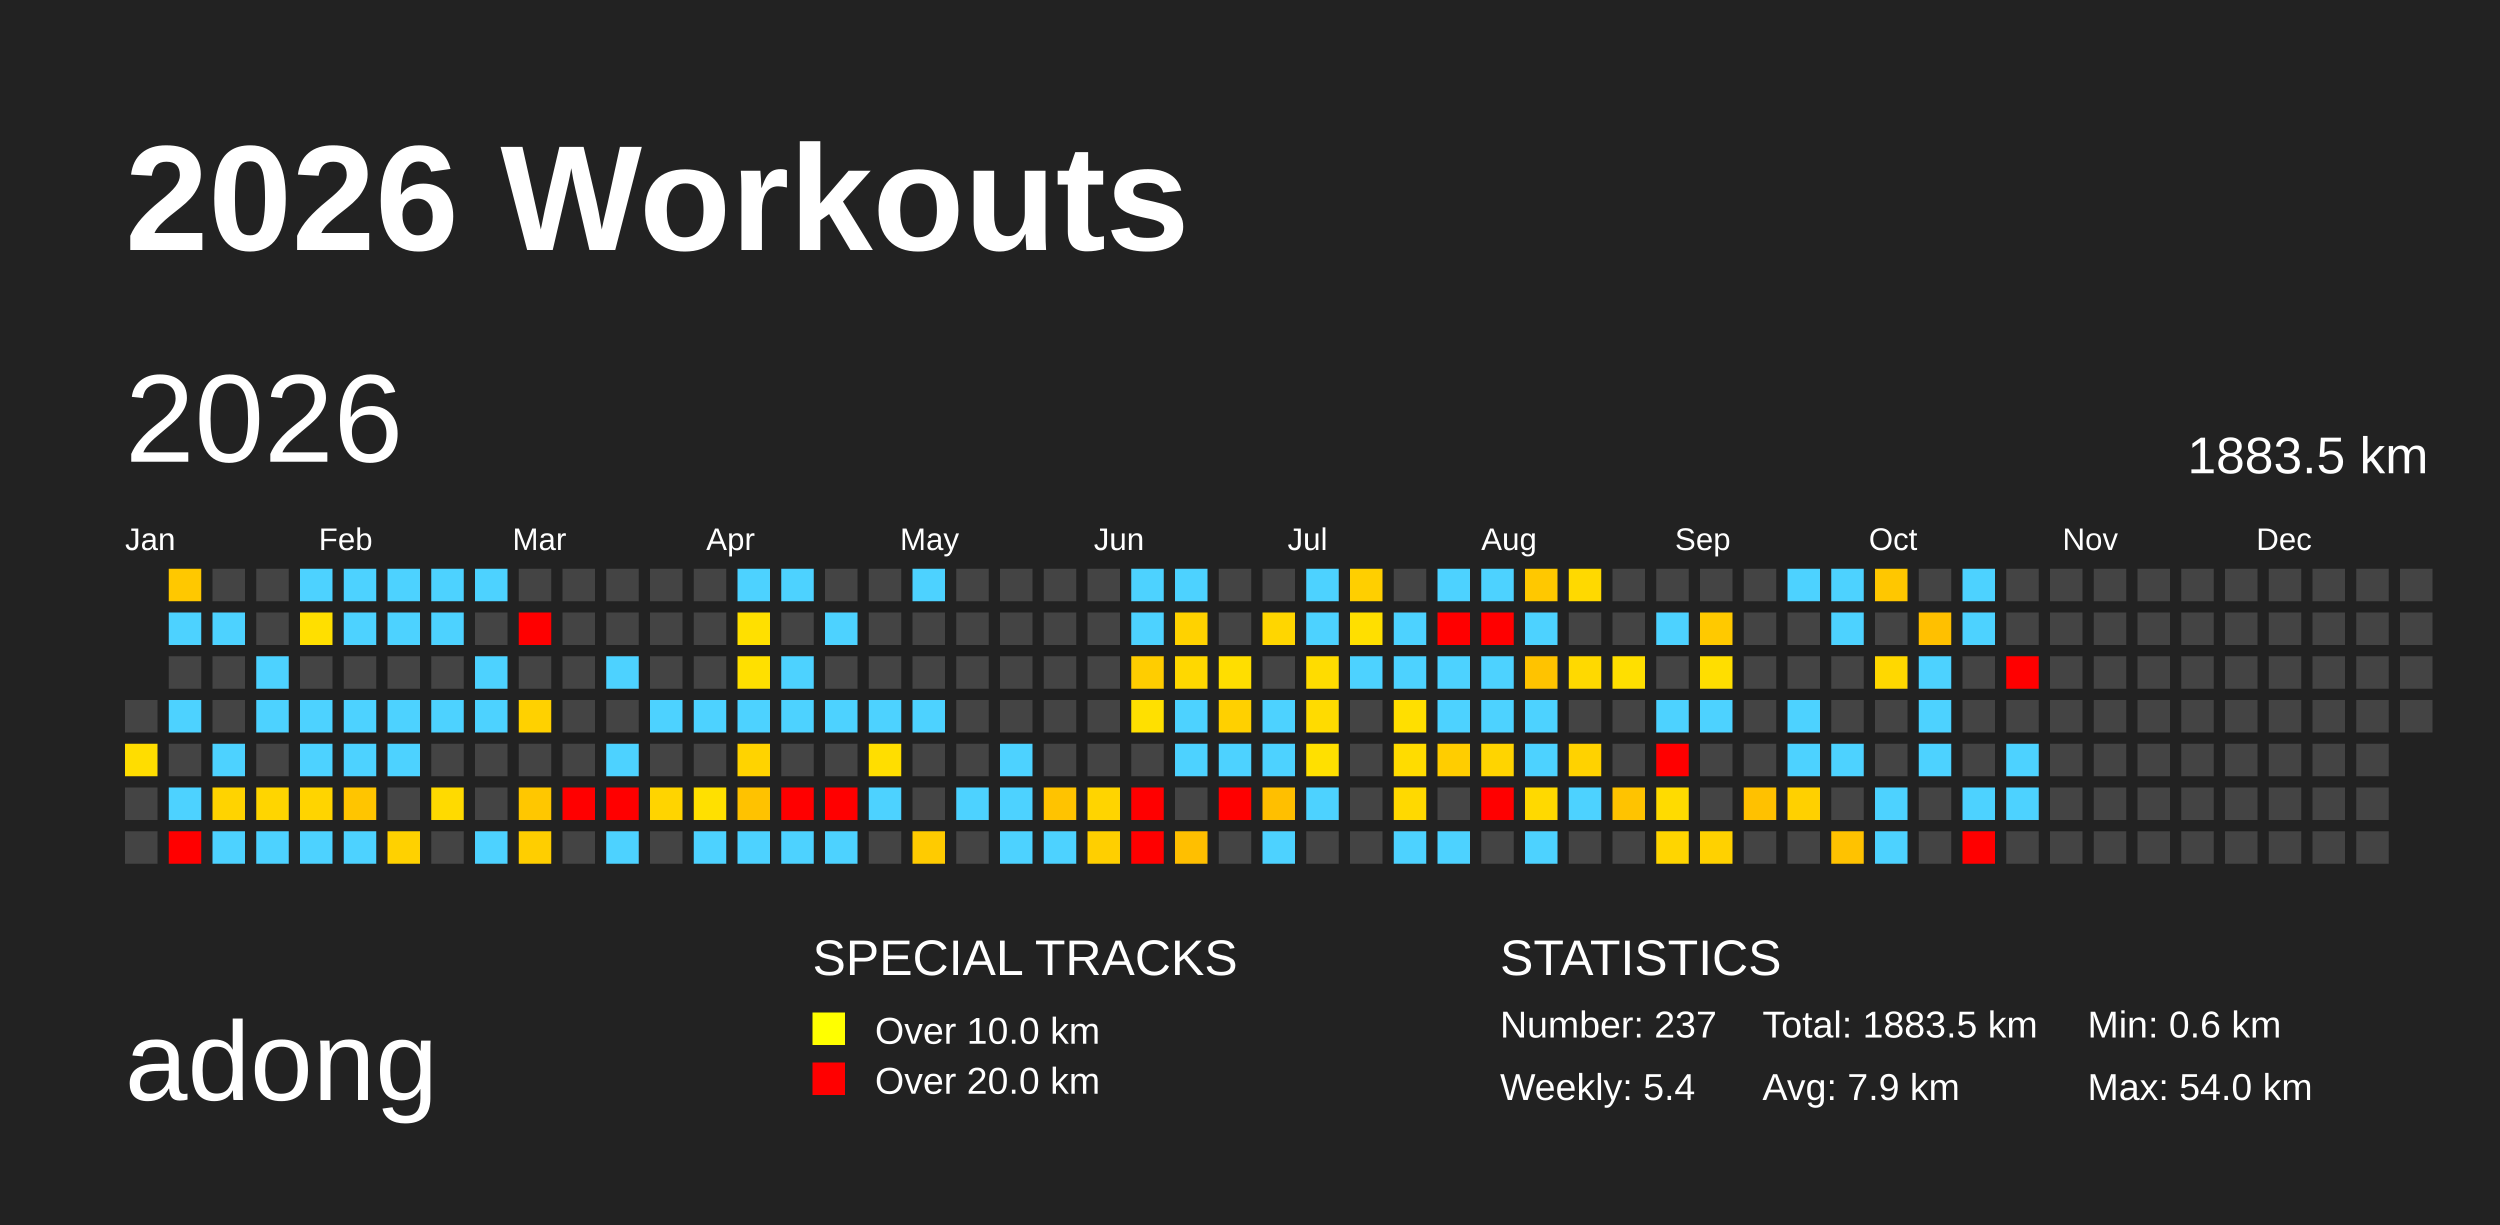
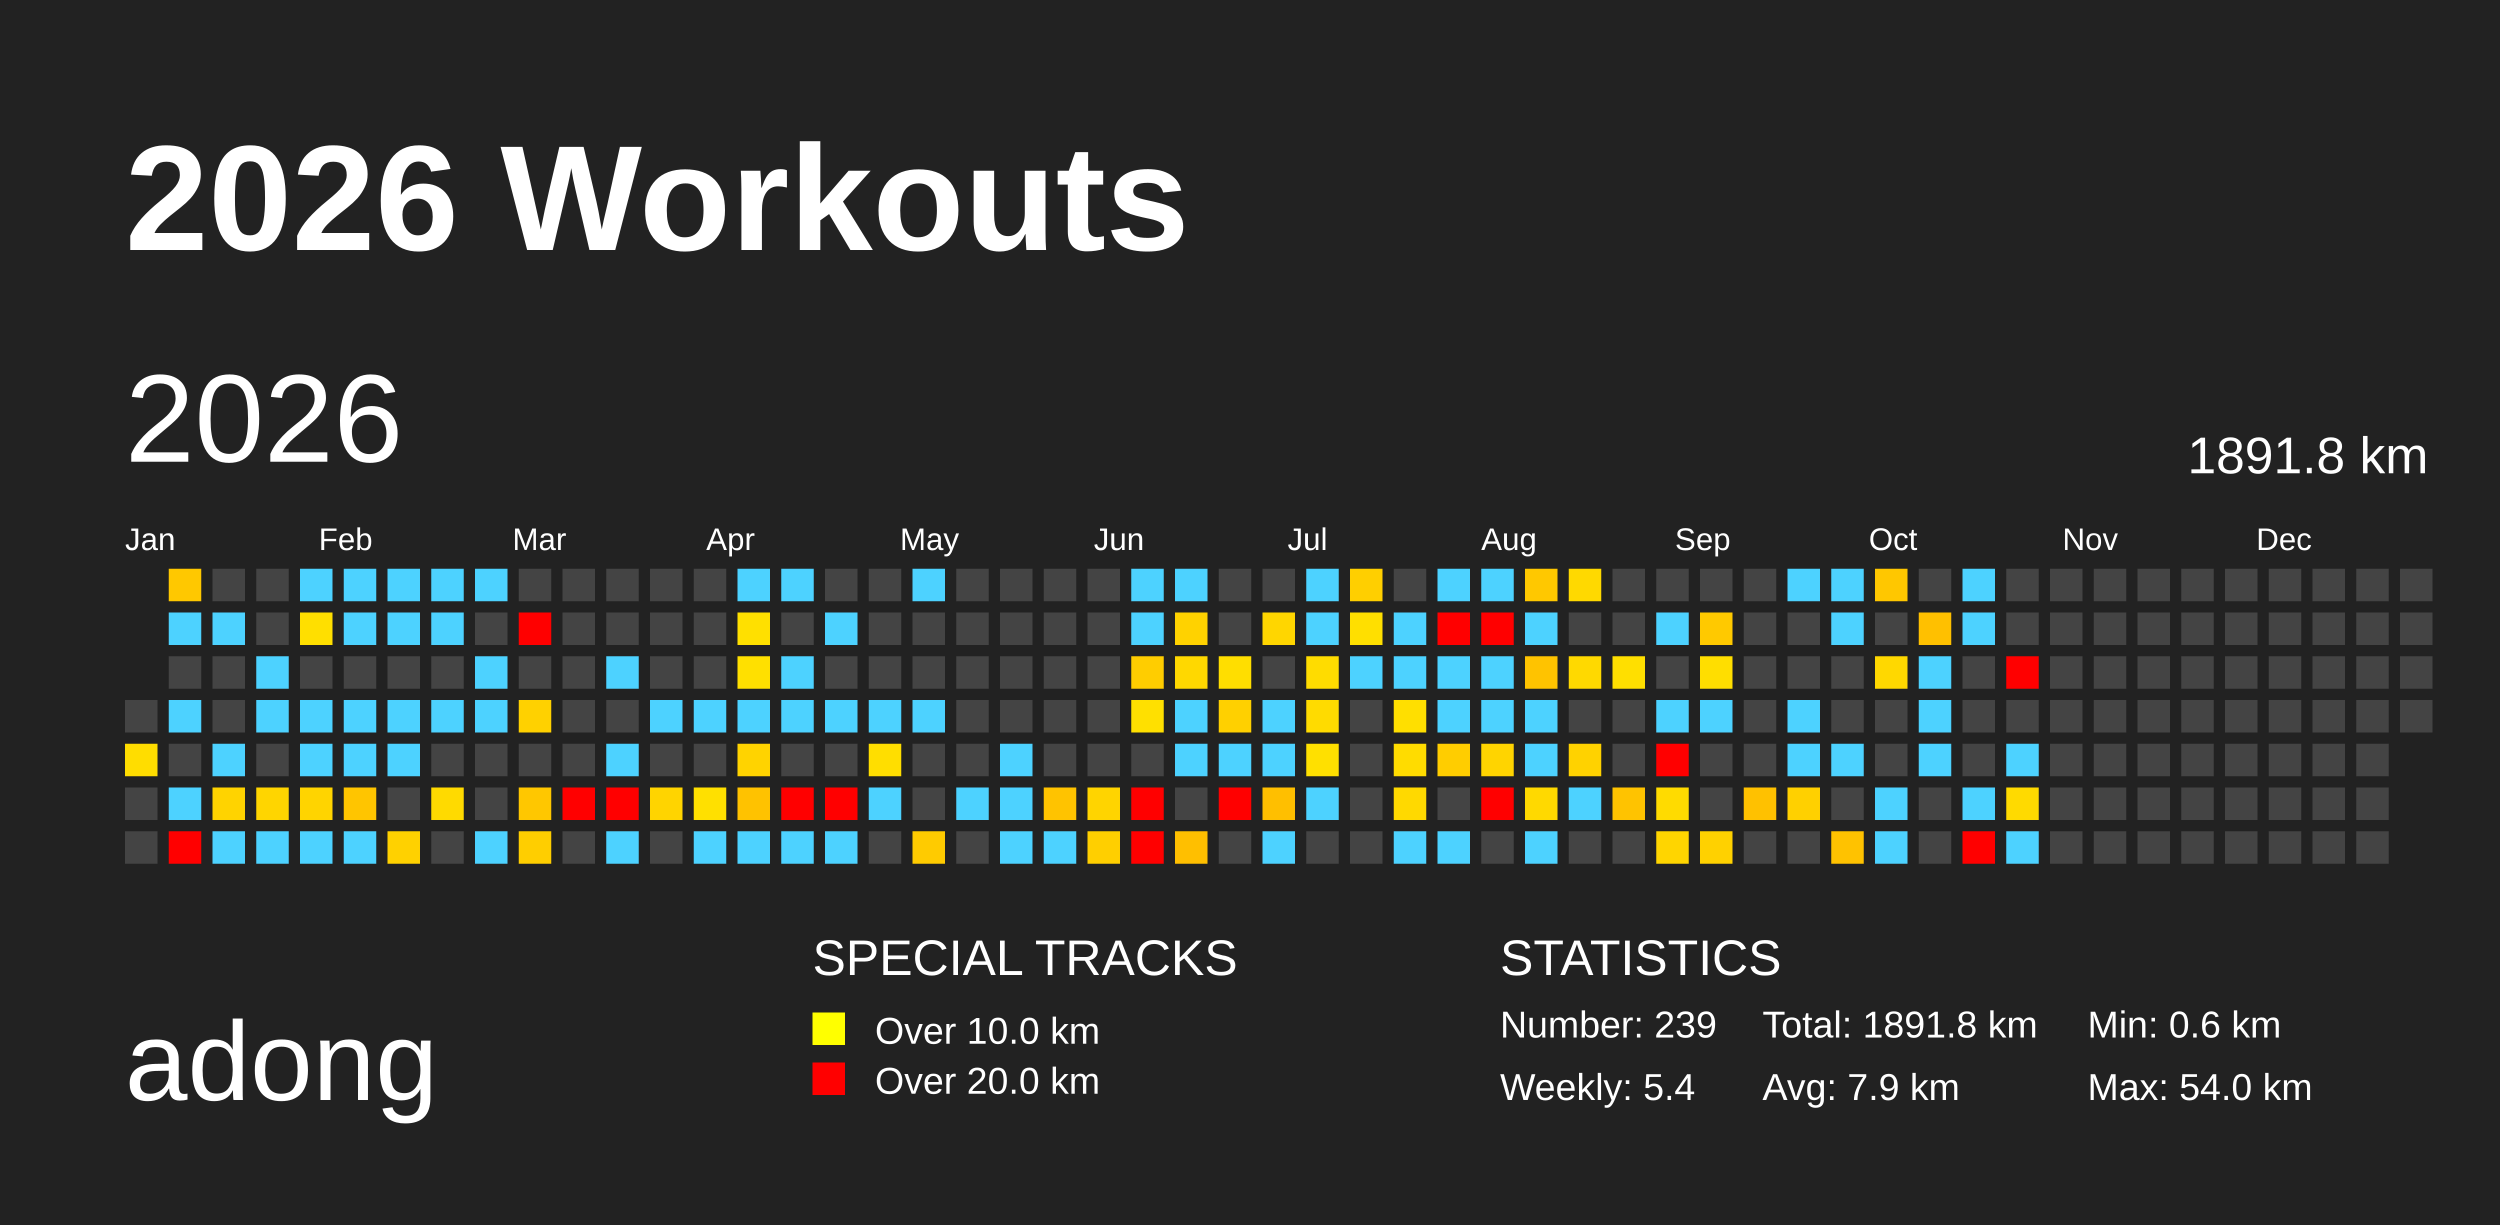
<svg xmlns="http://www.w3.org/2000/svg" baseProfile="full" height="98mm" version="1.1" viewBox="0,0,200,98" width="200mm">
  <defs>
    <pattern height="2" id="indoor-stripe" patternUnits="userSpaceOnUse" width="2">
      <line stroke="white" stroke-opacity="0.45" stroke-width="0.5" x1="0" x2="2" y1="2" y2="0" />
    </pattern>
  </defs>
  <rect fill="#222222" height="98" width="200" x="0" y="0" />
  <text fill="#FFFFFF" style="font-size:12px; font-family:Arial; font-weight:bold;" x="10" y="20">2026 Workouts</text>
  <text fill="#FFFFFF" style="font-size:9px; font-family:Arial" x="10" y="88">adong</text>
  <text fill="#FFFFFF" style="font-size:4px; font-family:Arial" x="65" y="78">SPECIAL TRACKS</text>
  <rect fill="yellow" height="2.6" width="2.6" x="65" y="81" />
  <text fill="#FFFFFF" style="font-size:3px; font-family:Arial" x="70" y="83.5">Over 10.0 km</text>
  <rect fill="red" height="2.6" width="2.6" x="65" y="85" />
  <text fill="#FFFFFF" style="font-size:3px; font-family:Arial" x="70" y="87.5">Over 20.0 km</text>
  <text fill="#FFFFFF" style="font-size:4px; font-family:Arial" x="120" y="78">STATISTICS</text>
-   <text fill="#FFFFFF" style="font-size:3px; font-family:Arial" x="120" y="83">Number: 237</text>
+   <text fill="#FFFFFF" style="font-size:3px; font-family:Arial" x="120" y="83">Number: 239</text>
  <text fill="#FFFFFF" style="font-size:3px; font-family:Arial" x="120" y="88">Weekly: 5.4</text>
-   <text fill="#FFFFFF" style="font-size:3px; font-family:Arial" x="141" y="83">Total: 1883.5 km</text>
+   <text fill="#FFFFFF" style="font-size:3px; font-family:Arial" x="141" y="83">Total: 1891.8 km</text>
  <text fill="#FFFFFF" style="font-size:3px; font-family:Arial" x="141" y="88">Avg: 7.9 km</text>
  <text fill="#FFFFFF" style="font-size:3px; font-family:Arial" x="167" y="83">Min: 0.6 km</text>
  <text fill="#FFFFFF" style="font-size:3px; font-family:Arial" x="167" y="88">Max: 54.0 km</text>
  <text dominant-baseline="hanging" fill="#FFFFFF" style="font-size:10.0px; font-family:Arial;" x="10" y="30">2026</text>
-   <text dominant-baseline="hanging" fill="#FFFFFF" style="font-size:4.125px; font-family:Arial;" x="175" y="35">1883.5 km</text>
+   <text dominant-baseline="hanging" fill="#FFFFFF" style="font-size:4.125px; font-family:Arial;" x="175" y="35">1891.8 km</text>
  <text fill="#FFFFFF" style="font-size:2.5px; font-family:Arial" x="10.0" y="44">Jan</text>
  <text fill="#FFFFFF" style="font-size:2.5px; font-family:Arial" x="25.5" y="44">Feb</text>
  <text fill="#FFFFFF" style="font-size:2.5px; font-family:Arial" x="41.0" y="44">Mar</text>
  <text fill="#FFFFFF" style="font-size:2.5px; font-family:Arial" x="56.5" y="44">Apr</text>
  <text fill="#FFFFFF" style="font-size:2.5px; font-family:Arial" x="72.0" y="44">May</text>
  <text fill="#FFFFFF" style="font-size:2.5px; font-family:Arial" x="87.5" y="44">Jun</text>
  <text fill="#FFFFFF" style="font-size:2.5px; font-family:Arial" x="103.0" y="44">Jul</text>
  <text fill="#FFFFFF" style="font-size:2.5px; font-family:Arial" x="118.5" y="44">Aug</text>
  <text fill="#FFFFFF" style="font-size:2.5px; font-family:Arial" x="134.0" y="44">Sep</text>
  <text fill="#FFFFFF" style="font-size:2.5px; font-family:Arial" x="149.5" y="44">Oct</text>
  <text fill="#FFFFFF" style="font-size:2.5px; font-family:Arial" x="165.0" y="44">Nov</text>
  <text fill="#FFFFFF" style="font-size:2.5px; font-family:Arial" x="180.5" y="44">Dec</text>
  <rect fill="#444444" height="2.6" width="2.6" x="10.0" y="56.0" />
  <rect fill="#ffdd00" height="2.6" width="2.6" x="10.0" y="59.5" />
  <rect fill="#444444" height="2.6" width="2.6" x="10.0" y="63.0" />
  <rect fill="#444444" height="2.6" width="2.6" x="10.0" y="66.5" />
  <rect fill="#ffc800" height="2.6" width="2.6" x="13.5" y="45.5" />
  <rect fill="#4dd2ff" height="2.6" width="2.6" x="13.5" y="49.0" />
  <rect fill="#444444" height="2.6" width="2.6" x="13.5" y="52.5" />
  <rect fill="#4dd2ff" height="2.6" width="2.6" x="13.5" y="56.0" />
  <rect fill="#444444" height="2.6" width="2.6" x="13.5" y="59.5" />
  <rect fill="#4dd2ff" height="2.6" width="2.6" x="13.5" y="63.0" />
  <rect fill="red" height="2.6" width="2.6" x="13.5" y="66.5" />
  <rect fill="#444444" height="2.6" width="2.6" x="17.0" y="45.5" />
  <rect fill="#4dd2ff" height="2.6" width="2.6" x="17.0" y="49.0" />
  <rect fill="#444444" height="2.6" width="2.6" x="17.0" y="52.5" />
  <rect fill="#444444" height="2.6" width="2.6" x="17.0" y="56.0" />
  <rect fill="#4dd2ff" height="2.6" width="2.6" x="17.0" y="59.5" />
  <rect fill="#ffd300" height="2.6" width="2.6" x="17.0" y="63.0" />
  <rect fill="#4dd2ff" height="2.6" width="2.6" x="17.0" y="66.5" />
  <rect fill="#444444" height="2.6" width="2.6" x="20.5" y="45.5" />
  <rect fill="#444444" height="2.6" width="2.6" x="20.5" y="49.0" />
  <rect fill="#4dd2ff" height="2.6" width="2.6" x="20.5" y="52.5" />
  <rect fill="#4dd2ff" height="2.6" width="2.6" x="20.5" y="56.0" />
  <rect fill="#444444" height="2.6" width="2.6" x="20.5" y="59.5" />
  <rect fill="#ffd500" height="2.6" width="2.6" x="20.5" y="63.0" />
  <rect fill="#4dd2ff" height="2.6" width="2.6" x="20.5" y="66.5" />
  <rect fill="#4dd2ff" height="2.6" width="2.6" x="24.0" y="45.5" />
  <rect fill="#ffdf00" height="2.6" width="2.6" x="24.0" y="49.0" />
  <rect fill="#444444" height="2.6" width="2.6" x="24.0" y="52.5" />
  <rect fill="#4dd2ff" height="2.6" width="2.6" x="24.0" y="56.0" />
  <rect fill="#4dd2ff" height="2.6" width="2.6" x="24.0" y="59.5" />
  <rect fill="#ffd400" height="2.6" width="2.6" x="24.0" y="63.0" />
  <rect fill="#4dd2ff" height="2.6" width="2.6" x="24.0" y="66.5" />
  <rect fill="#4dd2ff" height="2.6" width="2.6" x="27.5" y="45.5" />
  <rect fill="#4dd2ff" height="2.6" width="2.6" x="27.5" y="49.0" />
  <rect fill="#444444" height="2.6" width="2.6" x="27.5" y="52.5" />
  <rect fill="#4dd2ff" height="2.6" width="2.6" x="27.5" y="56.0" />
  <rect fill="#4dd2ff" height="2.6" width="2.6" x="27.5" y="59.5" />
  <rect fill="#ffc500" height="2.6" width="2.6" x="27.5" y="63.0" />
  <rect fill="#4dd2ff" height="2.6" width="2.6" x="27.5" y="66.5" />
  <rect fill="#4dd2ff" height="2.6" width="2.6" x="31.0" y="45.5" />
  <rect fill="#4dd2ff" height="2.6" width="2.6" x="31.0" y="49.0" />
  <rect fill="#444444" height="2.6" width="2.6" x="31.0" y="52.5" />
  <rect fill="#4dd2ff" height="2.6" width="2.6" x="31.0" y="56.0" />
  <rect fill="#4dd2ff" height="2.6" width="2.6" x="31.0" y="59.5" />
  <rect fill="#444444" height="2.6" width="2.6" x="31.0" y="63.0" />
  <rect fill="#ffd100" height="2.6" width="2.6" x="31.0" y="66.5" />
  <rect fill="#4dd2ff" height="2.6" width="2.6" x="34.5" y="45.5" />
  <rect fill="#4dd2ff" height="2.6" width="2.6" x="34.5" y="49.0" />
  <rect fill="#444444" height="2.6" width="2.6" x="34.5" y="52.5" />
  <rect fill="#4dd2ff" height="2.6" width="2.6" x="34.5" y="56.0" />
  <rect fill="#444444" height="2.6" width="2.6" x="34.5" y="59.5" />
  <rect fill="#ffda00" height="2.6" width="2.6" x="34.5" y="63.0" />
  <rect fill="#444444" height="2.6" width="2.6" x="34.5" y="66.5" />
  <rect fill="#4dd2ff" height="2.6" width="2.6" x="38.0" y="45.5" />
  <rect fill="#444444" height="2.6" width="2.6" x="38.0" y="49.0" />
  <rect fill="#4dd2ff" height="2.6" width="2.6" x="38.0" y="52.5" />
  <rect fill="#4dd2ff" height="2.6" width="2.6" x="38.0" y="56.0" />
  <rect fill="#444444" height="2.6" width="2.6" x="38.0" y="59.5" />
  <rect fill="#444444" height="2.6" width="2.6" x="38.0" y="63.0" />
  <rect fill="#4dd2ff" height="2.6" width="2.6" x="38.0" y="66.5" />
  <rect fill="#444444" height="2.6" width="2.6" x="41.5" y="45.5" />
  <rect fill="red" height="2.6" width="2.6" x="41.5" y="49.0" />
  <rect fill="#444444" height="2.6" width="2.6" x="41.5" y="52.5" />
  <rect fill="#ffd100" height="2.6" width="2.6" x="41.5" y="56.0" />
  <rect fill="#444444" height="2.6" width="2.6" x="41.5" y="59.5" />
  <rect fill="#ffc700" height="2.6" width="2.6" x="41.5" y="63.0" />
  <rect fill="#ffce00" height="2.6" width="2.6" x="41.5" y="66.5" />
  <rect fill="#444444" height="2.6" width="2.6" x="45.0" y="45.5" />
  <rect fill="#444444" height="2.6" width="2.6" x="45.0" y="49.0" />
  <rect fill="#444444" height="2.6" width="2.6" x="45.0" y="52.5" />
  <rect fill="#444444" height="2.6" width="2.6" x="45.0" y="56.0" />
  <rect fill="#444444" height="2.6" width="2.6" x="45.0" y="59.5" />
  <rect fill="red" height="2.6" width="2.6" x="45.0" y="63.0" />
  <rect fill="#444444" height="2.6" width="2.6" x="45.0" y="66.5" />
  <rect fill="#444444" height="2.6" width="2.6" x="48.5" y="45.5" />
  <rect fill="#444444" height="2.6" width="2.6" x="48.5" y="49.0" />
  <rect fill="#4dd2ff" height="2.6" width="2.6" x="48.5" y="52.5" />
  <rect fill="#444444" height="2.6" width="2.6" x="48.5" y="56.0" />
  <rect fill="#4dd2ff" height="2.6" width="2.6" x="48.5" y="59.5" />
  <rect fill="red" height="2.6" width="2.6" x="48.5" y="63.0" />
  <rect fill="#4dd2ff" height="2.6" width="2.6" x="48.5" y="66.5" />
  <rect fill="#444444" height="2.6" width="2.6" x="52.0" y="45.5" />
  <rect fill="#444444" height="2.6" width="2.6" x="52.0" y="49.0" />
  <rect fill="#444444" height="2.6" width="2.6" x="52.0" y="52.5" />
  <rect fill="#4dd2ff" height="2.6" width="2.6" x="52.0" y="56.0" />
  <rect fill="#444444" height="2.6" width="2.6" x="52.0" y="59.5" />
  <rect fill="#ffd400" height="2.6" width="2.6" x="52.0" y="63.0" />
  <rect fill="#444444" height="2.6" width="2.6" x="52.0" y="66.5" />
  <rect fill="#444444" height="2.6" width="2.6" x="55.5" y="45.5" />
  <rect fill="#444444" height="2.6" width="2.6" x="55.5" y="49.0" />
  <rect fill="#444444" height="2.6" width="2.6" x="55.5" y="52.5" />
  <rect fill="#4dd2ff" height="2.6" width="2.6" x="55.5" y="56.0" />
  <rect fill="#444444" height="2.6" width="2.6" x="55.5" y="59.5" />
  <rect fill="#ffe000" height="2.6" width="2.6" x="55.5" y="63.0" />
  <rect fill="#4dd2ff" height="2.6" width="2.6" x="55.5" y="66.5" />
  <rect fill="#4dd2ff" height="2.6" width="2.6" x="59.0" y="45.5" />
  <rect fill="#ffe000" height="2.6" width="2.6" x="59.0" y="49.0" />
  <rect fill="#ffe000" height="2.6" width="2.6" x="59.0" y="52.5" />
  <rect fill="#4dd2ff" height="2.6" width="2.6" x="59.0" y="56.0" />
  <rect fill="#ffd300" height="2.6" width="2.6" x="59.0" y="59.5" />
  <rect fill="#ffc200" height="2.6" width="2.6" x="59.0" y="63.0" />
  <rect fill="#4dd2ff" height="2.6" width="2.6" x="59.0" y="66.5" />
  <rect fill="#4dd2ff" height="2.6" width="2.6" x="62.5" y="45.5" />
  <rect fill="#444444" height="2.6" width="2.6" x="62.5" y="49.0" />
  <rect fill="#4dd2ff" height="2.6" width="2.6" x="62.5" y="52.5" />
  <rect fill="#4dd2ff" height="2.6" width="2.6" x="62.5" y="56.0" />
  <rect fill="#444444" height="2.6" width="2.6" x="62.5" y="59.5" />
  <rect fill="red" height="2.6" width="2.6" x="62.5" y="63.0" />
  <rect fill="#4dd2ff" height="2.6" width="2.6" x="62.5" y="66.5" />
  <rect fill="#444444" height="2.6" width="2.6" x="66.0" y="45.5" />
  <rect fill="#4dd2ff" height="2.6" width="2.6" x="66.0" y="49.0" />
  <rect fill="#444444" height="2.6" width="2.6" x="66.0" y="52.5" />
  <rect fill="#4dd2ff" height="2.6" width="2.6" x="66.0" y="56.0" />
  <rect fill="#444444" height="2.6" width="2.6" x="66.0" y="59.5" />
  <rect fill="red" height="2.6" width="2.6" x="66.0" y="63.0" />
  <rect fill="#4dd2ff" height="2.6" width="2.6" x="66.0" y="66.5" />
  <rect fill="#444444" height="2.6" width="2.6" x="69.5" y="45.5" />
  <rect fill="#444444" height="2.6" width="2.6" x="69.5" y="49.0" />
  <rect fill="#444444" height="2.6" width="2.6" x="69.5" y="52.5" />
  <rect fill="#4dd2ff" height="2.6" width="2.6" x="69.5" y="56.0" />
  <rect fill="#ffde00" height="2.6" width="2.6" x="69.5" y="59.5" />
  <rect fill="#4dd2ff" height="2.6" width="2.6" x="69.5" y="63.0" />
  <rect fill="#444444" height="2.6" width="2.6" x="69.5" y="66.5" />
  <rect fill="#4dd2ff" height="2.6" width="2.6" x="73.0" y="45.5" />
  <rect fill="#444444" height="2.6" width="2.6" x="73.0" y="49.0" />
  <rect fill="#444444" height="2.6" width="2.6" x="73.0" y="52.5" />
  <rect fill="#4dd2ff" height="2.6" width="2.6" x="73.0" y="56.0" />
  <rect fill="#444444" height="2.6" width="2.6" x="73.0" y="59.5" />
  <rect fill="#444444" height="2.6" width="2.6" x="73.0" y="63.0" />
  <rect fill="#ffcb00" height="2.6" width="2.6" x="73.0" y="66.5" />
  <rect fill="#444444" height="2.6" width="2.6" x="76.5" y="45.5" />
  <rect fill="#444444" height="2.6" width="2.6" x="76.5" y="49.0" />
  <rect fill="#444444" height="2.6" width="2.6" x="76.5" y="52.5" />
  <rect fill="#444444" height="2.6" width="2.6" x="76.5" y="56.0" />
  <rect fill="#444444" height="2.6" width="2.6" x="76.5" y="59.5" />
  <rect fill="#4dd2ff" height="2.6" width="2.6" x="76.5" y="63.0" />
  <rect fill="#444444" height="2.6" width="2.6" x="76.5" y="66.5" />
  <rect fill="#444444" height="2.6" width="2.6" x="80.0" y="45.5" />
  <rect fill="#444444" height="2.6" width="2.6" x="80.0" y="49.0" />
  <rect fill="#444444" height="2.6" width="2.6" x="80.0" y="52.5" />
  <rect fill="#444444" height="2.6" width="2.6" x="80.0" y="56.0" />
  <rect fill="#4dd2ff" height="2.6" width="2.6" x="80.0" y="59.5" />
  <rect fill="#4dd2ff" height="2.6" width="2.6" x="80.0" y="63.0" />
  <rect fill="#4dd2ff" height="2.6" width="2.6" x="80.0" y="66.5" />
  <rect fill="#444444" height="2.6" width="2.6" x="83.5" y="45.5" />
  <rect fill="#444444" height="2.6" width="2.6" x="83.5" y="49.0" />
  <rect fill="#444444" height="2.6" width="2.6" x="83.5" y="52.5" />
  <rect fill="#444444" height="2.6" width="2.6" x="83.5" y="56.0" />
  <rect fill="#444444" height="2.6" width="2.6" x="83.5" y="59.5" />
  <rect fill="#ffc300" height="2.6" width="2.6" x="83.5" y="63.0" />
  <rect fill="#4dd2ff" height="2.6" width="2.6" x="83.5" y="66.5" />
  <rect fill="#444444" height="2.6" width="2.6" x="87.0" y="45.5" />
  <rect fill="#444444" height="2.6" width="2.6" x="87.0" y="49.0" />
  <rect fill="#444444" height="2.6" width="2.6" x="87.0" y="52.5" />
  <rect fill="#444444" height="2.6" width="2.6" x="87.0" y="56.0" />
  <rect fill="#444444" height="2.6" width="2.6" x="87.0" y="59.5" />
  <rect fill="#ffd400" height="2.6" width="2.6" x="87.0" y="63.0" />
  <rect fill="#ffcf00" height="2.6" width="2.6" x="87.0" y="66.5" />
  <rect fill="#4dd2ff" height="2.6" width="2.6" x="90.5" y="45.5" />
  <rect fill="#4dd2ff" height="2.6" width="2.6" x="90.5" y="49.0" />
  <rect fill="#ffcd00" height="2.6" width="2.6" x="90.5" y="52.5" />
  <rect fill="#ffe000" height="2.6" width="2.6" x="90.5" y="56.0" />
  <rect fill="#444444" height="2.6" width="2.6" x="90.5" y="59.5" />
  <rect fill="red" height="2.6" width="2.6" x="90.5" y="63.0" />
  <rect fill="red" height="2.6" width="2.6" x="90.5" y="66.5" />
  <rect fill="#4dd2ff" height="2.6" width="2.6" x="94.0" y="45.5" />
  <rect fill="#ffd200" height="2.6" width="2.6" x="94.0" y="49.0" />
  <rect fill="#ffd800" height="2.6" width="2.6" x="94.0" y="52.5" />
  <rect fill="#4dd2ff" height="2.6" width="2.6" x="94.0" y="56.0" />
  <rect fill="#4dd2ff" height="2.6" width="2.6" x="94.0" y="59.5" />
  <rect fill="#444444" height="2.6" width="2.6" x="94.0" y="63.0" />
  <rect fill="#ffbf00" height="2.6" width="2.6" x="94.0" y="66.5" />
  <rect fill="#444444" height="2.6" width="2.6" x="97.5" y="45.5" />
  <rect fill="#444444" height="2.6" width="2.6" x="97.5" y="49.0" />
  <rect fill="#ffde00" height="2.6" width="2.6" x="97.5" y="52.5" />
  <rect fill="#ffd000" height="2.6" width="2.6" x="97.5" y="56.0" />
  <rect fill="#4dd2ff" height="2.6" width="2.6" x="97.5" y="59.5" />
  <rect fill="red" height="2.6" width="2.6" x="97.5" y="63.0" />
  <rect fill="#444444" height="2.6" width="2.6" x="97.5" y="66.5" />
  <rect fill="#444444" height="2.6" width="2.6" x="101.0" y="45.5" />
  <rect fill="#ffd600" height="2.6" width="2.6" x="101.0" y="49.0" />
  <rect fill="#444444" height="2.6" width="2.6" x="101.0" y="52.5" />
  <rect fill="#4dd2ff" height="2.6" width="2.6" x="101.0" y="56.0" />
  <rect fill="#4dd2ff" height="2.6" width="2.6" x="101.0" y="59.5" />
  <rect fill="#ffbf00" height="2.6" width="2.6" x="101.0" y="63.0" />
  <rect fill="#4dd2ff" height="2.6" width="2.6" x="101.0" y="66.5" />
  <rect fill="#4dd2ff" height="2.6" width="2.6" x="104.5" y="45.5" />
  <rect fill="#4dd2ff" height="2.6" width="2.6" x="104.5" y="49.0" />
  <rect fill="#ffdc00" height="2.6" width="2.6" x="104.5" y="52.5" />
  <rect fill="#ffdb00" height="2.6" width="2.6" x="104.5" y="56.0" />
  <rect fill="#ffe000" height="2.6" width="2.6" x="104.5" y="59.5" />
  <rect fill="#4dd2ff" height="2.6" width="2.6" x="104.5" y="63.0" />
  <rect fill="#444444" height="2.6" width="2.6" x="104.5" y="66.5" />
  <rect fill="#ffcf00" height="2.6" width="2.6" x="108.0" y="45.5" />
  <rect fill="#ffdf00" height="2.6" width="2.6" x="108.0" y="49.0" />
  <rect fill="#4dd2ff" height="2.6" width="2.6" x="108.0" y="52.5" />
  <rect fill="#444444" height="2.6" width="2.6" x="108.0" y="56.0" />
  <rect fill="#444444" height="2.6" width="2.6" x="108.0" y="59.5" />
  <rect fill="#444444" height="2.6" width="2.6" x="108.0" y="63.0" />
  <rect fill="#444444" height="2.6" width="2.6" x="108.0" y="66.5" />
  <rect fill="#444444" height="2.6" width="2.6" x="111.5" y="45.5" />
  <rect fill="#4dd2ff" height="2.6" width="2.6" x="111.5" y="49.0" />
  <rect fill="#4dd2ff" height="2.6" width="2.6" x="111.5" y="52.5" />
  <rect fill="#ffdf00" height="2.6" width="2.6" x="111.5" y="56.0" />
  <rect fill="#ffdc00" height="2.6" width="2.6" x="111.5" y="59.5" />
  <rect fill="#ffd900" height="2.6" width="2.6" x="111.5" y="63.0" />
  <rect fill="#4dd2ff" height="2.6" width="2.6" x="111.5" y="66.5" />
  <rect fill="#4dd2ff" height="2.6" width="2.6" x="115.0" y="45.5" />
  <rect fill="red" height="2.6" width="2.6" x="115.0" y="49.0" />
  <rect fill="#4dd2ff" height="2.6" width="2.6" x="115.0" y="52.5" />
  <rect fill="#4dd2ff" height="2.6" width="2.6" x="115.0" y="56.0" />
  <rect fill="#ffcd00" height="2.6" width="2.6" x="115.0" y="59.5" />
  <rect fill="#444444" height="2.6" width="2.6" x="115.0" y="63.0" />
  <rect fill="#4dd2ff" height="2.6" width="2.6" x="115.0" y="66.5" />
  <rect fill="#4dd2ff" height="2.6" width="2.6" x="118.5" y="45.5" />
  <rect fill="red" height="2.6" width="2.6" x="118.5" y="49.0" />
  <rect fill="#4dd2ff" height="2.6" width="2.6" x="118.5" y="52.5" />
  <rect fill="#4dd2ff" height="2.6" width="2.6" x="118.5" y="56.0" />
  <rect fill="#ffd400" height="2.6" width="2.6" x="118.5" y="59.5" />
  <rect fill="red" height="2.6" width="2.6" x="118.5" y="63.0" />
  <rect fill="#444444" height="2.6" width="2.6" x="118.5" y="66.5" />
  <rect fill="#ffc800" height="2.6" width="2.6" x="122.0" y="45.5" />
  <rect fill="#4dd2ff" height="2.6" width="2.6" x="122.0" y="49.0" />
  <rect fill="#ffc300" height="2.6" width="2.6" x="122.0" y="52.5" />
  <rect fill="#4dd2ff" height="2.6" width="2.6" x="122.0" y="56.0" />
  <rect fill="#4dd2ff" height="2.6" width="2.6" x="122.0" y="59.5" />
  <rect fill="#ffd900" height="2.6" width="2.6" x="122.0" y="63.0" />
  <rect fill="#4dd2ff" height="2.6" width="2.6" x="122.0" y="66.5" />
  <rect fill="#ffd900" height="2.6" width="2.6" x="125.5" y="45.5" />
  <rect fill="#444444" height="2.6" width="2.6" x="125.5" y="49.0" />
  <rect fill="#ffd900" height="2.6" width="2.6" x="125.5" y="52.5" />
  <rect fill="#444444" height="2.6" width="2.6" x="125.5" y="56.0" />
  <rect fill="#ffd200" height="2.6" width="2.6" x="125.5" y="59.5" />
  <rect fill="#4dd2ff" height="2.6" width="2.6" x="125.5" y="63.0" />
  <rect fill="#444444" height="2.6" width="2.6" x="125.5" y="66.5" />
  <rect fill="#444444" height="2.6" width="2.6" x="129.0" y="45.5" />
  <rect fill="#444444" height="2.6" width="2.6" x="129.0" y="49.0" />
  <rect fill="#ffdf00" height="2.6" width="2.6" x="129.0" y="52.5" />
  <rect fill="#444444" height="2.6" width="2.6" x="129.0" y="56.0" />
  <rect fill="#444444" height="2.6" width="2.6" x="129.0" y="59.5" />
  <rect fill="#ffc300" height="2.6" width="2.6" x="129.0" y="63.0" />
  <rect fill="#444444" height="2.6" width="2.6" x="129.0" y="66.5" />
  <rect fill="#444444" height="2.6" width="2.6" x="132.5" y="45.5" />
  <rect fill="#4dd2ff" height="2.6" width="2.6" x="132.5" y="49.0" />
  <rect fill="#444444" height="2.6" width="2.6" x="132.5" y="52.5" />
  <rect fill="#4dd2ff" height="2.6" width="2.6" x="132.5" y="56.0" />
  <rect fill="red" height="2.6" width="2.6" x="132.5" y="59.5" />
  <rect fill="#ffdb00" height="2.6" width="2.6" x="132.5" y="63.0" />
  <rect fill="#ffd500" height="2.6" width="2.6" x="132.5" y="66.5" />
  <rect fill="#444444" height="2.6" width="2.6" x="136.0" y="45.5" />
  <rect fill="#ffc900" height="2.6" width="2.6" x="136.0" y="49.0" />
  <rect fill="#ffde00" height="2.6" width="2.6" x="136.0" y="52.5" />
  <rect fill="#4dd2ff" height="2.6" width="2.6" x="136.0" y="56.0" />
  <rect fill="#444444" height="2.6" width="2.6" x="136.0" y="59.5" />
  <rect fill="#444444" height="2.6" width="2.6" x="136.0" y="63.0" />
  <rect fill="#ffd100" height="2.6" width="2.6" x="136.0" y="66.5" />
  <rect fill="#444444" height="2.6" width="2.6" x="139.5" y="45.5" />
  <rect fill="#444444" height="2.6" width="2.6" x="139.5" y="49.0" />
  <rect fill="#444444" height="2.6" width="2.6" x="139.5" y="52.5" />
  <rect fill="#444444" height="2.6" width="2.6" x="139.5" y="56.0" />
  <rect fill="#444444" height="2.6" width="2.6" x="139.5" y="59.5" />
  <rect fill="#ffc100" height="2.6" width="2.6" x="139.5" y="63.0" />
  <rect fill="#444444" height="2.6" width="2.6" x="139.5" y="66.5" />
  <rect fill="#4dd2ff" height="2.6" width="2.6" x="143.0" y="45.5" />
  <rect fill="#444444" height="2.6" width="2.6" x="143.0" y="49.0" />
  <rect fill="#444444" height="2.6" width="2.6" x="143.0" y="52.5" />
  <rect fill="#4dd2ff" height="2.6" width="2.6" x="143.0" y="56.0" />
  <rect fill="#4dd2ff" height="2.6" width="2.6" x="143.0" y="59.5" />
  <rect fill="#ffd000" height="2.6" width="2.6" x="143.0" y="63.0" />
  <rect fill="#444444" height="2.6" width="2.6" x="143.0" y="66.5" />
  <rect fill="#4dd2ff" height="2.6" width="2.6" x="146.5" y="45.5" />
  <rect fill="#4dd2ff" height="2.6" width="2.6" x="146.5" y="49.0" />
  <rect fill="#444444" height="2.6" width="2.6" x="146.5" y="52.5" />
  <rect fill="#444444" height="2.6" width="2.6" x="146.5" y="56.0" />
  <rect fill="#4dd2ff" height="2.6" width="2.6" x="146.5" y="59.5" />
  <rect fill="#444444" height="2.6" width="2.6" x="146.5" y="63.0" />
  <rect fill="#ffc200" height="2.6" width="2.6" x="146.5" y="66.5" />
  <rect fill="#ffc700" height="2.6" width="2.6" x="150.0" y="45.5" />
  <rect fill="#444444" height="2.6" width="2.6" x="150.0" y="49.0" />
  <rect fill="#ffd800" height="2.6" width="2.6" x="150.0" y="52.5" />
  <rect fill="#444444" height="2.6" width="2.6" x="150.0" y="56.0" />
  <rect fill="#444444" height="2.6" width="2.6" x="150.0" y="59.5" />
  <rect fill="#4dd2ff" height="2.6" width="2.6" x="150.0" y="63.0" />
  <rect fill="#4dd2ff" height="2.6" width="2.6" x="150.0" y="66.5" />
  <rect fill="#444444" height="2.6" width="2.6" x="153.5" y="45.5" />
  <rect fill="#ffc000" height="2.6" width="2.6" x="153.5" y="49.0" />
  <rect fill="#4dd2ff" height="2.6" width="2.6" x="153.5" y="52.5" />
  <rect fill="#4dd2ff" height="2.6" width="2.6" x="153.5" y="56.0" />
  <rect fill="#4dd2ff" height="2.6" width="2.6" x="153.5" y="59.5" />
  <rect fill="#444444" height="2.6" width="2.6" x="153.5" y="63.0" />
  <rect fill="#444444" height="2.6" width="2.6" x="153.5" y="66.5" />
  <rect fill="#4dd2ff" height="2.6" width="2.6" x="157.0" y="45.5" />
  <rect fill="#4dd2ff" height="2.6" width="2.6" x="157.0" y="49.0" />
  <rect fill="#444444" height="2.6" width="2.6" x="157.0" y="52.5" />
  <rect fill="#444444" height="2.6" width="2.6" x="157.0" y="56.0" />
  <rect fill="#444444" height="2.6" width="2.6" x="157.0" y="59.5" />
  <rect fill="#4dd2ff" height="2.6" width="2.6" x="157.0" y="63.0" />
  <rect fill="red" height="2.6" width="2.6" x="157.0" y="66.5" />
  <rect fill="#444444" height="2.6" width="2.6" x="160.5" y="45.5" />
  <rect fill="#444444" height="2.6" width="2.6" x="160.5" y="49.0" />
  <rect fill="red" height="2.6" width="2.6" x="160.5" y="52.5" />
  <rect fill="#444444" height="2.6" width="2.6" x="160.5" y="56.0" />
  <rect fill="#4dd2ff" height="2.6" width="2.6" x="160.5" y="59.5" />
-   <rect fill="#4dd2ff" height="2.6" width="2.6" x="160.5" y="63.0" />
-   <rect fill="#444444" height="2.6" width="2.6" x="160.5" y="66.5" />
+   <rect fill="#ffda00" height="2.6" width="2.6" x="160.5" y="63.0" />
+   <rect fill="#4dd2ff" height="2.6" width="2.6" x="160.5" y="66.5" />
  <rect fill="#444444" height="2.6" width="2.6" x="164.0" y="45.5" />
  <rect fill="#444444" height="2.6" width="2.6" x="164.0" y="49.0" />
  <rect fill="#444444" height="2.6" width="2.6" x="164.0" y="52.5" />
  <rect fill="#444444" height="2.6" width="2.6" x="164.0" y="56.0" />
  <rect fill="#444444" height="2.6" width="2.6" x="164.0" y="59.5" />
  <rect fill="#444444" height="2.6" width="2.6" x="164.0" y="63.0" />
  <rect fill="#444444" height="2.6" width="2.6" x="164.0" y="66.5" />
  <rect fill="#444444" height="2.6" width="2.6" x="167.5" y="45.5" />
  <rect fill="#444444" height="2.6" width="2.6" x="167.5" y="49.0" />
  <rect fill="#444444" height="2.6" width="2.6" x="167.5" y="52.5" />
  <rect fill="#444444" height="2.6" width="2.6" x="167.5" y="56.0" />
  <rect fill="#444444" height="2.6" width="2.6" x="167.5" y="59.5" />
  <rect fill="#444444" height="2.6" width="2.6" x="167.5" y="63.0" />
  <rect fill="#444444" height="2.6" width="2.6" x="167.5" y="66.5" />
  <rect fill="#444444" height="2.6" width="2.6" x="171.0" y="45.5" />
  <rect fill="#444444" height="2.6" width="2.6" x="171.0" y="49.0" />
  <rect fill="#444444" height="2.6" width="2.6" x="171.0" y="52.5" />
  <rect fill="#444444" height="2.6" width="2.6" x="171.0" y="56.0" />
  <rect fill="#444444" height="2.6" width="2.6" x="171.0" y="59.5" />
  <rect fill="#444444" height="2.6" width="2.6" x="171.0" y="63.0" />
  <rect fill="#444444" height="2.6" width="2.6" x="171.0" y="66.5" />
  <rect fill="#444444" height="2.6" width="2.6" x="174.5" y="45.5" />
  <rect fill="#444444" height="2.6" width="2.6" x="174.5" y="49.0" />
  <rect fill="#444444" height="2.6" width="2.6" x="174.5" y="52.5" />
  <rect fill="#444444" height="2.6" width="2.6" x="174.5" y="56.0" />
  <rect fill="#444444" height="2.6" width="2.6" x="174.5" y="59.5" />
  <rect fill="#444444" height="2.6" width="2.6" x="174.5" y="63.0" />
  <rect fill="#444444" height="2.6" width="2.6" x="174.5" y="66.5" />
  <rect fill="#444444" height="2.6" width="2.6" x="178.0" y="45.5" />
  <rect fill="#444444" height="2.6" width="2.6" x="178.0" y="49.0" />
  <rect fill="#444444" height="2.6" width="2.6" x="178.0" y="52.5" />
  <rect fill="#444444" height="2.6" width="2.6" x="178.0" y="56.0" />
  <rect fill="#444444" height="2.6" width="2.6" x="178.0" y="59.5" />
  <rect fill="#444444" height="2.6" width="2.6" x="178.0" y="63.0" />
  <rect fill="#444444" height="2.6" width="2.6" x="178.0" y="66.5" />
  <rect fill="#444444" height="2.6" width="2.6" x="181.5" y="45.5" />
  <rect fill="#444444" height="2.6" width="2.6" x="181.5" y="49.0" />
  <rect fill="#444444" height="2.6" width="2.6" x="181.5" y="52.5" />
  <rect fill="#444444" height="2.6" width="2.6" x="181.5" y="56.0" />
  <rect fill="#444444" height="2.6" width="2.6" x="181.5" y="59.5" />
  <rect fill="#444444" height="2.6" width="2.6" x="181.5" y="63.0" />
  <rect fill="#444444" height="2.6" width="2.6" x="181.5" y="66.5" />
  <rect fill="#444444" height="2.6" width="2.6" x="185.0" y="45.5" />
  <rect fill="#444444" height="2.6" width="2.6" x="185.0" y="49.0" />
  <rect fill="#444444" height="2.6" width="2.6" x="185.0" y="52.5" />
  <rect fill="#444444" height="2.6" width="2.6" x="185.0" y="56.0" />
  <rect fill="#444444" height="2.6" width="2.6" x="185.0" y="59.5" />
  <rect fill="#444444" height="2.6" width="2.6" x="185.0" y="63.0" />
  <rect fill="#444444" height="2.6" width="2.6" x="185.0" y="66.5" />
  <rect fill="#444444" height="2.6" width="2.6" x="188.5" y="45.5" />
  <rect fill="#444444" height="2.6" width="2.6" x="188.5" y="49.0" />
  <rect fill="#444444" height="2.6" width="2.6" x="188.5" y="52.5" />
  <rect fill="#444444" height="2.6" width="2.6" x="188.5" y="56.0" />
  <rect fill="#444444" height="2.6" width="2.6" x="188.5" y="59.5" />
  <rect fill="#444444" height="2.6" width="2.6" x="188.5" y="63.0" />
  <rect fill="#444444" height="2.6" width="2.6" x="188.5" y="66.5" />
  <rect fill="#444444" height="2.6" width="2.6" x="192.0" y="45.5" />
  <rect fill="#444444" height="2.6" width="2.6" x="192.0" y="49.0" />
  <rect fill="#444444" height="2.6" width="2.6" x="192.0" y="52.5" />
  <rect fill="#444444" height="2.6" width="2.6" x="192.0" y="56.0" />
</svg>
